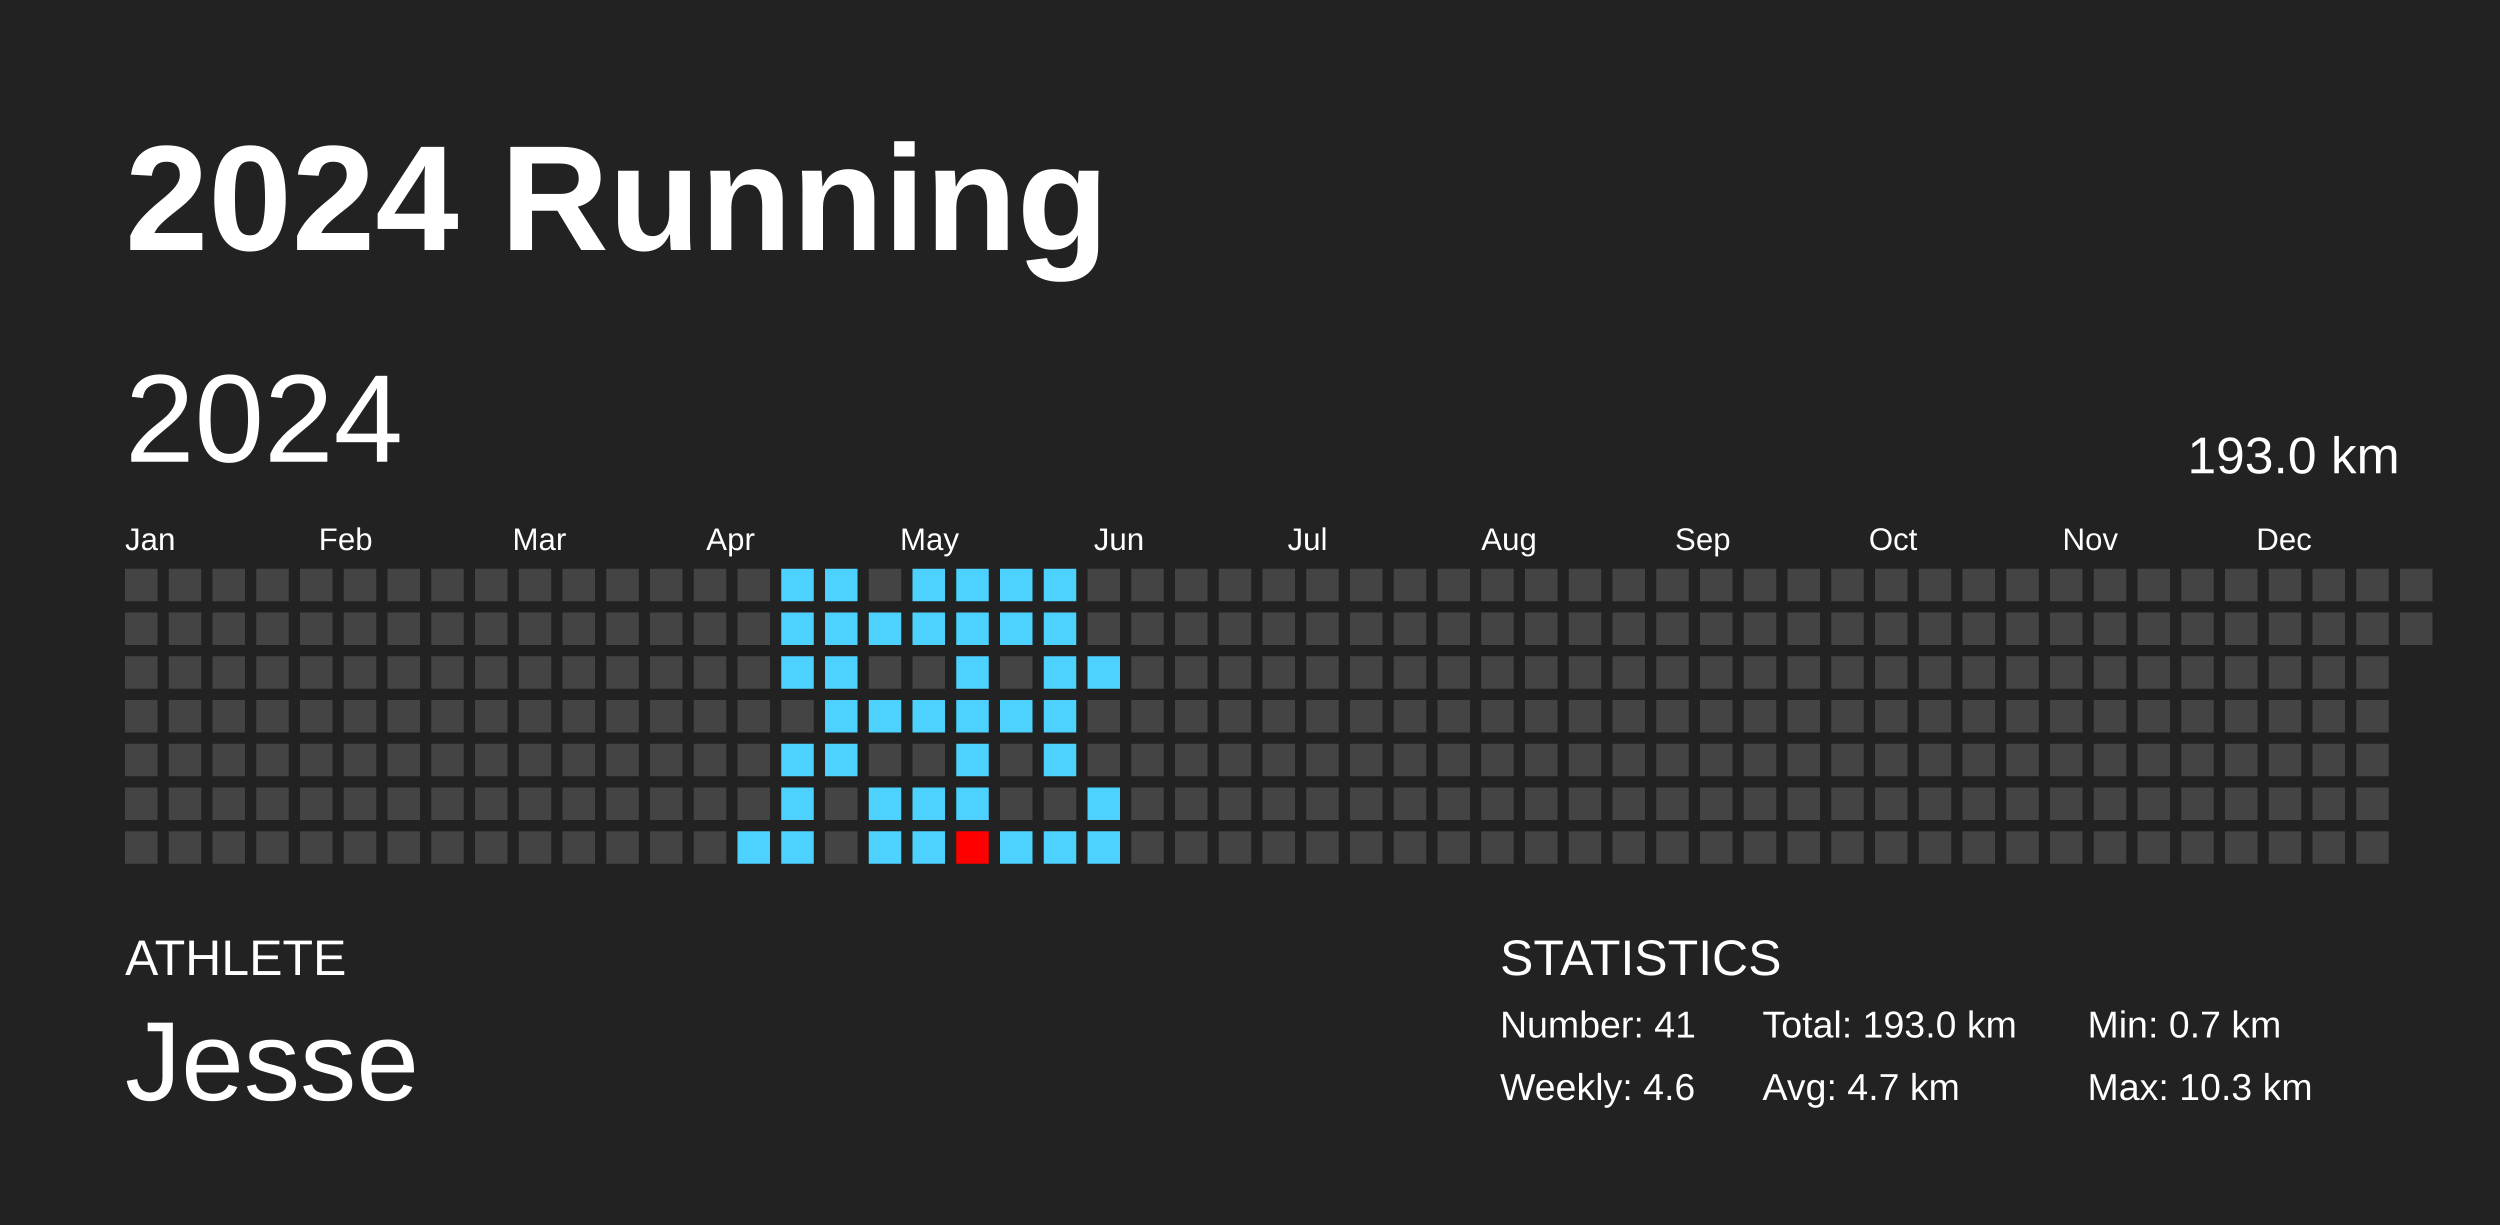
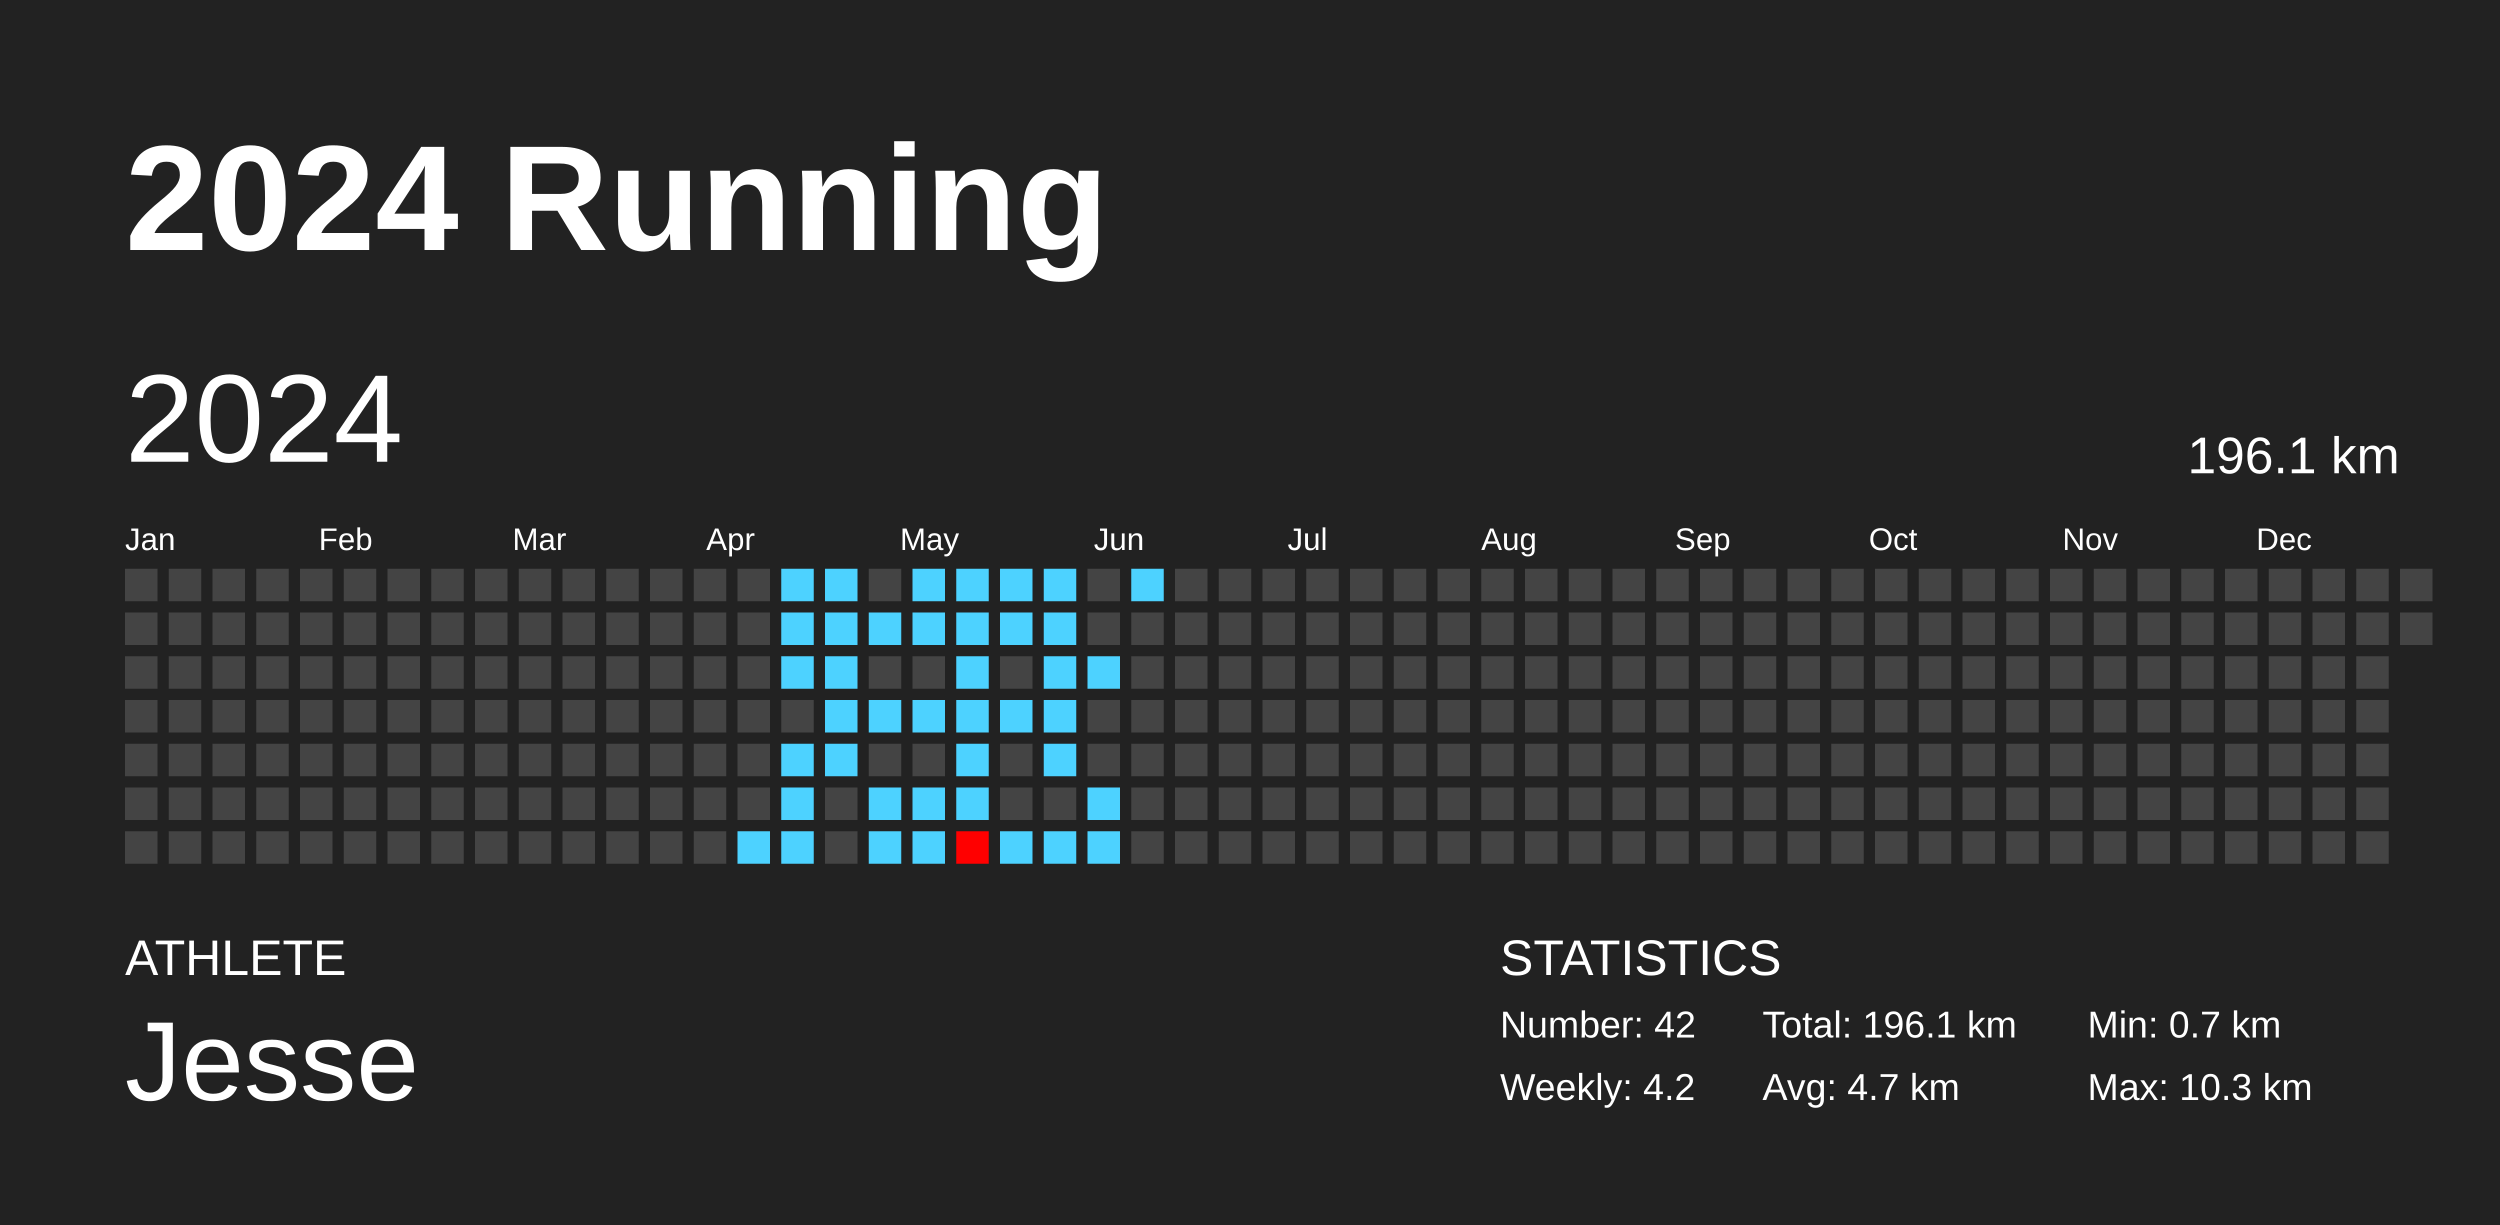
<svg xmlns="http://www.w3.org/2000/svg" baseProfile="full" height="98mm" version="1.1" viewBox="0,0,200,98" width="200mm">
  <defs />
  <rect fill="#222222" height="98" width="200" x="0" y="0" />
  <text fill="#FFFFFF" style="font-size:12px; font-family:Arial; font-weight:bold;" x="10" y="20">2024 Running</text>
  <text fill="#FFFFFF" style="font-size:4px; font-family:Arial" x="10" y="78">ATHLETE</text>
  <text fill="#FFFFFF" style="font-size:9px; font-family:Arial" x="10" y="88">Jesse</text>
  <text fill="#FFFFFF" style="font-size:4px; font-family:Arial" x="120" y="78">STATISTICS</text>
-   <text fill="#FFFFFF" style="font-size:3px; font-family:Arial" x="120" y="83">Number: 41</text>
-   <text fill="#FFFFFF" style="font-size:3px; font-family:Arial" x="120" y="88">Weekly: 4.6</text>
-   <text fill="#FFFFFF" style="font-size:3px; font-family:Arial" x="141" y="83">Total: 193.0 km</text>
+   <text fill="#FFFFFF" style="font-size:3px; font-family:Arial" x="120" y="83">Number: 42</text>
+   <text fill="#FFFFFF" style="font-size:3px; font-family:Arial" x="120" y="88">Weekly: 4.2</text>
+   <text fill="#FFFFFF" style="font-size:3px; font-family:Arial" x="141" y="83">Total: 196.1 km</text>
  <text fill="#FFFFFF" style="font-size:3px; font-family:Arial" x="141" y="88">Avg: 4.7 km</text>
  <text fill="#FFFFFF" style="font-size:3px; font-family:Arial" x="167" y="83">Min: 0.7 km</text>
  <text fill="#FFFFFF" style="font-size:3px; font-family:Arial" x="167" y="88">Max: 10.3 km</text>
  <text dominant-baseline="hanging" fill="#FFFFFF" style="font-size:10.0px; font-family:Arial;" x="10" y="30">2024</text>
-   <text dominant-baseline="hanging" fill="#FFFFFF" style="font-size:4.125px; font-family:Arial;" x="175" y="35">193.0 km</text>
+   <text dominant-baseline="hanging" fill="#FFFFFF" style="font-size:4.125px; font-family:Arial;" x="175" y="35">196.1 km</text>
  <text fill="#FFFFFF" style="font-size:2.5px; font-family:Arial" x="10.0" y="44">Jan</text>
  <text fill="#FFFFFF" style="font-size:2.5px; font-family:Arial" x="25.5" y="44">Feb</text>
  <text fill="#FFFFFF" style="font-size:2.5px; font-family:Arial" x="41.0" y="44">Mar</text>
  <text fill="#FFFFFF" style="font-size:2.5px; font-family:Arial" x="56.5" y="44">Apr</text>
  <text fill="#FFFFFF" style="font-size:2.5px; font-family:Arial" x="72.0" y="44">May</text>
  <text fill="#FFFFFF" style="font-size:2.5px; font-family:Arial" x="87.5" y="44">Jun</text>
  <text fill="#FFFFFF" style="font-size:2.5px; font-family:Arial" x="103.0" y="44">Jul</text>
  <text fill="#FFFFFF" style="font-size:2.5px; font-family:Arial" x="118.5" y="44">Aug</text>
  <text fill="#FFFFFF" style="font-size:2.5px; font-family:Arial" x="134.0" y="44">Sep</text>
  <text fill="#FFFFFF" style="font-size:2.5px; font-family:Arial" x="149.5" y="44">Oct</text>
  <text fill="#FFFFFF" style="font-size:2.5px; font-family:Arial" x="165.0" y="44">Nov</text>
  <text fill="#FFFFFF" style="font-size:2.5px; font-family:Arial" x="180.5" y="44">Dec</text>
  <rect fill="#444444" height="2.6" width="2.6" x="10.0" y="45.5" />
  <rect fill="#444444" height="2.6" width="2.6" x="10.0" y="49.0" />
  <rect fill="#444444" height="2.6" width="2.6" x="10.0" y="52.5" />
  <rect fill="#444444" height="2.6" width="2.6" x="10.0" y="56.0" />
  <rect fill="#444444" height="2.6" width="2.6" x="10.0" y="59.5" />
  <rect fill="#444444" height="2.6" width="2.6" x="10.0" y="63.0" />
  <rect fill="#444444" height="2.6" width="2.6" x="10.0" y="66.5" />
  <rect fill="#444444" height="2.6" width="2.6" x="13.5" y="45.5" />
  <rect fill="#444444" height="2.6" width="2.6" x="13.5" y="49.0" />
  <rect fill="#444444" height="2.6" width="2.6" x="13.5" y="52.5" />
  <rect fill="#444444" height="2.6" width="2.6" x="13.5" y="56.0" />
  <rect fill="#444444" height="2.6" width="2.6" x="13.5" y="59.5" />
  <rect fill="#444444" height="2.6" width="2.6" x="13.5" y="63.0" />
  <rect fill="#444444" height="2.6" width="2.6" x="13.5" y="66.5" />
  <rect fill="#444444" height="2.6" width="2.6" x="17.0" y="45.5" />
  <rect fill="#444444" height="2.6" width="2.6" x="17.0" y="49.0" />
  <rect fill="#444444" height="2.6" width="2.6" x="17.0" y="52.5" />
  <rect fill="#444444" height="2.6" width="2.6" x="17.0" y="56.0" />
  <rect fill="#444444" height="2.6" width="2.6" x="17.0" y="59.5" />
  <rect fill="#444444" height="2.6" width="2.6" x="17.0" y="63.0" />
  <rect fill="#444444" height="2.6" width="2.6" x="17.0" y="66.5" />
  <rect fill="#444444" height="2.6" width="2.6" x="20.5" y="45.5" />
  <rect fill="#444444" height="2.6" width="2.6" x="20.5" y="49.0" />
  <rect fill="#444444" height="2.6" width="2.6" x="20.5" y="52.5" />
  <rect fill="#444444" height="2.6" width="2.6" x="20.5" y="56.0" />
  <rect fill="#444444" height="2.6" width="2.6" x="20.5" y="59.5" />
  <rect fill="#444444" height="2.6" width="2.6" x="20.5" y="63.0" />
  <rect fill="#444444" height="2.6" width="2.6" x="20.5" y="66.5" />
  <rect fill="#444444" height="2.6" width="2.6" x="24.0" y="45.5" />
  <rect fill="#444444" height="2.6" width="2.6" x="24.0" y="49.0" />
  <rect fill="#444444" height="2.6" width="2.6" x="24.0" y="52.5" />
  <rect fill="#444444" height="2.6" width="2.6" x="24.0" y="56.0" />
  <rect fill="#444444" height="2.6" width="2.6" x="24.0" y="59.5" />
  <rect fill="#444444" height="2.6" width="2.6" x="24.0" y="63.0" />
  <rect fill="#444444" height="2.6" width="2.6" x="24.0" y="66.5" />
  <rect fill="#444444" height="2.6" width="2.6" x="27.5" y="45.5" />
  <rect fill="#444444" height="2.6" width="2.6" x="27.5" y="49.0" />
  <rect fill="#444444" height="2.6" width="2.6" x="27.5" y="52.5" />
  <rect fill="#444444" height="2.6" width="2.6" x="27.5" y="56.0" />
  <rect fill="#444444" height="2.6" width="2.6" x="27.5" y="59.5" />
  <rect fill="#444444" height="2.6" width="2.6" x="27.5" y="63.0" />
  <rect fill="#444444" height="2.6" width="2.6" x="27.5" y="66.5" />
  <rect fill="#444444" height="2.6" width="2.6" x="31.0" y="45.5" />
  <rect fill="#444444" height="2.6" width="2.6" x="31.0" y="49.0" />
  <rect fill="#444444" height="2.6" width="2.6" x="31.0" y="52.5" />
  <rect fill="#444444" height="2.6" width="2.6" x="31.0" y="56.0" />
  <rect fill="#444444" height="2.6" width="2.6" x="31.0" y="59.5" />
  <rect fill="#444444" height="2.6" width="2.6" x="31.0" y="63.0" />
  <rect fill="#444444" height="2.6" width="2.6" x="31.0" y="66.5" />
  <rect fill="#444444" height="2.6" width="2.6" x="34.5" y="45.5" />
  <rect fill="#444444" height="2.6" width="2.6" x="34.5" y="49.0" />
  <rect fill="#444444" height="2.6" width="2.6" x="34.5" y="52.5" />
  <rect fill="#444444" height="2.6" width="2.6" x="34.5" y="56.0" />
  <rect fill="#444444" height="2.6" width="2.6" x="34.5" y="59.5" />
  <rect fill="#444444" height="2.6" width="2.6" x="34.5" y="63.0" />
  <rect fill="#444444" height="2.6" width="2.6" x="34.5" y="66.5" />
  <rect fill="#444444" height="2.6" width="2.6" x="38.0" y="45.5" />
  <rect fill="#444444" height="2.6" width="2.6" x="38.0" y="49.0" />
  <rect fill="#444444" height="2.6" width="2.6" x="38.0" y="52.5" />
  <rect fill="#444444" height="2.6" width="2.6" x="38.0" y="56.0" />
  <rect fill="#444444" height="2.6" width="2.6" x="38.0" y="59.5" />
  <rect fill="#444444" height="2.6" width="2.6" x="38.0" y="63.0" />
  <rect fill="#444444" height="2.6" width="2.6" x="38.0" y="66.5" />
  <rect fill="#444444" height="2.6" width="2.6" x="41.5" y="45.5" />
  <rect fill="#444444" height="2.6" width="2.6" x="41.5" y="49.0" />
  <rect fill="#444444" height="2.6" width="2.6" x="41.5" y="52.5" />
  <rect fill="#444444" height="2.6" width="2.6" x="41.5" y="56.0" />
  <rect fill="#444444" height="2.6" width="2.6" x="41.5" y="59.5" />
  <rect fill="#444444" height="2.6" width="2.6" x="41.5" y="63.0" />
  <rect fill="#444444" height="2.6" width="2.6" x="41.5" y="66.5" />
  <rect fill="#444444" height="2.6" width="2.6" x="45.0" y="45.5" />
  <rect fill="#444444" height="2.6" width="2.6" x="45.0" y="49.0" />
  <rect fill="#444444" height="2.6" width="2.6" x="45.0" y="52.5" />
  <rect fill="#444444" height="2.6" width="2.6" x="45.0" y="56.0" />
  <rect fill="#444444" height="2.6" width="2.6" x="45.0" y="59.5" />
  <rect fill="#444444" height="2.6" width="2.6" x="45.0" y="63.0" />
  <rect fill="#444444" height="2.6" width="2.6" x="45.0" y="66.5" />
  <rect fill="#444444" height="2.6" width="2.6" x="48.5" y="45.5" />
  <rect fill="#444444" height="2.6" width="2.6" x="48.5" y="49.0" />
  <rect fill="#444444" height="2.6" width="2.6" x="48.5" y="52.5" />
  <rect fill="#444444" height="2.6" width="2.6" x="48.5" y="56.0" />
  <rect fill="#444444" height="2.6" width="2.6" x="48.5" y="59.5" />
  <rect fill="#444444" height="2.6" width="2.6" x="48.5" y="63.0" />
  <rect fill="#444444" height="2.6" width="2.6" x="48.5" y="66.5" />
  <rect fill="#444444" height="2.6" width="2.6" x="52.0" y="45.5" />
  <rect fill="#444444" height="2.6" width="2.6" x="52.0" y="49.0" />
  <rect fill="#444444" height="2.6" width="2.6" x="52.0" y="52.5" />
  <rect fill="#444444" height="2.6" width="2.6" x="52.0" y="56.0" />
  <rect fill="#444444" height="2.6" width="2.6" x="52.0" y="59.5" />
  <rect fill="#444444" height="2.6" width="2.6" x="52.0" y="63.0" />
  <rect fill="#444444" height="2.6" width="2.6" x="52.0" y="66.5" />
  <rect fill="#444444" height="2.6" width="2.6" x="55.5" y="45.5" />
  <rect fill="#444444" height="2.6" width="2.6" x="55.5" y="49.0" />
  <rect fill="#444444" height="2.6" width="2.6" x="55.5" y="52.5" />
  <rect fill="#444444" height="2.6" width="2.6" x="55.5" y="56.0" />
  <rect fill="#444444" height="2.6" width="2.6" x="55.5" y="59.5" />
  <rect fill="#444444" height="2.6" width="2.6" x="55.5" y="63.0" />
  <rect fill="#444444" height="2.6" width="2.6" x="55.5" y="66.5" />
  <rect fill="#444444" height="2.6" width="2.6" x="59.0" y="45.5" />
  <rect fill="#444444" height="2.6" width="2.6" x="59.0" y="49.0" />
  <rect fill="#444444" height="2.6" width="2.6" x="59.0" y="52.5" />
  <rect fill="#444444" height="2.6" width="2.6" x="59.0" y="56.0" />
  <rect fill="#444444" height="2.6" width="2.6" x="59.0" y="59.5" />
  <rect fill="#444444" height="2.6" width="2.6" x="59.0" y="63.0" />
  <rect fill="#4dd2ff" height="2.6" width="2.6" x="59.0" y="66.5" />
  <rect fill="#4dd2ff" height="2.6" width="2.6" x="62.5" y="45.5" />
  <rect fill="#4dd2ff" height="2.6" width="2.6" x="62.5" y="49.0" />
  <rect fill="#4dd2ff" height="2.6" width="2.6" x="62.5" y="52.5" />
  <rect fill="#444444" height="2.6" width="2.6" x="62.5" y="56.0" />
  <rect fill="#4dd2ff" height="2.6" width="2.6" x="62.5" y="59.5" />
  <rect fill="#4dd2ff" height="2.6" width="2.6" x="62.5" y="63.0" />
  <rect fill="#4dd2ff" height="2.6" width="2.6" x="62.5" y="66.5" />
  <rect fill="#4dd2ff" height="2.6" width="2.6" x="66.0" y="45.5" />
  <rect fill="#4dd2ff" height="2.6" width="2.6" x="66.0" y="49.0" />
  <rect fill="#4dd2ff" height="2.6" width="2.6" x="66.0" y="52.5" />
  <rect fill="#4dd2ff" height="2.6" width="2.6" x="66.0" y="56.0" />
  <rect fill="#4dd2ff" height="2.6" width="2.6" x="66.0" y="59.5" />
  <rect fill="#444444" height="2.6" width="2.6" x="66.0" y="63.0" />
  <rect fill="#444444" height="2.6" width="2.6" x="66.0" y="66.5" />
  <rect fill="#444444" height="2.6" width="2.6" x="69.5" y="45.5" />
  <rect fill="#4dd2ff" height="2.6" width="2.6" x="69.5" y="49.0" />
  <rect fill="#444444" height="2.6" width="2.6" x="69.5" y="52.5" />
  <rect fill="#4dd2ff" height="2.6" width="2.6" x="69.5" y="56.0" />
  <rect fill="#444444" height="2.6" width="2.6" x="69.5" y="59.5" />
  <rect fill="#4dd2ff" height="2.6" width="2.6" x="69.5" y="63.0" />
  <rect fill="#4dd2ff" height="2.6" width="2.6" x="69.5" y="66.5" />
  <rect fill="#4dd2ff" height="2.6" width="2.6" x="73.0" y="45.5" />
  <rect fill="#4dd2ff" height="2.6" width="2.6" x="73.0" y="49.0" />
  <rect fill="#444444" height="2.6" width="2.6" x="73.0" y="52.5" />
  <rect fill="#4dd2ff" height="2.6" width="2.6" x="73.0" y="56.0" />
  <rect fill="#444444" height="2.6" width="2.6" x="73.0" y="59.5" />
  <rect fill="#4dd2ff" height="2.6" width="2.6" x="73.0" y="63.0" />
  <rect fill="#4dd2ff" height="2.6" width="2.6" x="73.0" y="66.5" />
  <rect fill="#4dd2ff" height="2.6" width="2.6" x="76.5" y="45.5" />
  <rect fill="#4dd2ff" height="2.6" width="2.6" x="76.5" y="49.0" />
  <rect fill="#4dd2ff" height="2.6" width="2.6" x="76.5" y="52.5" />
  <rect fill="#4dd2ff" height="2.6" width="2.6" x="76.5" y="56.0" />
  <rect fill="#4dd2ff" height="2.6" width="2.6" x="76.5" y="59.5" />
  <rect fill="#4dd2ff" height="2.6" width="2.6" x="76.5" y="63.0" />
  <rect fill="#ff0000" height="2.6" width="2.6" x="76.5" y="66.5" />
  <rect fill="#4dd2ff" height="2.6" width="2.6" x="80.0" y="45.5" />
  <rect fill="#4dd2ff" height="2.6" width="2.6" x="80.0" y="49.0" />
  <rect fill="#444444" height="2.6" width="2.6" x="80.0" y="52.5" />
  <rect fill="#4dd2ff" height="2.6" width="2.6" x="80.0" y="56.0" />
  <rect fill="#444444" height="2.6" width="2.6" x="80.0" y="59.5" />
  <rect fill="#444444" height="2.6" width="2.6" x="80.0" y="63.0" />
  <rect fill="#4dd2ff" height="2.6" width="2.6" x="80.0" y="66.5" />
  <rect fill="#4dd2ff" height="2.6" width="2.6" x="83.5" y="45.5" />
  <rect fill="#4dd2ff" height="2.6" width="2.6" x="83.5" y="49.0" />
  <rect fill="#4dd2ff" height="2.6" width="2.6" x="83.5" y="52.5" />
  <rect fill="#4dd2ff" height="2.6" width="2.6" x="83.5" y="56.0" />
  <rect fill="#4dd2ff" height="2.6" width="2.6" x="83.5" y="59.5" />
  <rect fill="#444444" height="2.6" width="2.6" x="83.5" y="63.0" />
  <rect fill="#4dd2ff" height="2.6" width="2.6" x="83.5" y="66.5" />
  <rect fill="#444444" height="2.6" width="2.6" x="87.0" y="45.5" />
  <rect fill="#444444" height="2.6" width="2.6" x="87.0" y="49.0" />
  <rect fill="#4dd2ff" height="2.6" width="2.6" x="87.0" y="52.5" />
  <rect fill="#444444" height="2.6" width="2.6" x="87.0" y="56.0" />
  <rect fill="#444444" height="2.6" width="2.6" x="87.0" y="59.5" />
  <rect fill="#4dd2ff" height="2.6" width="2.6" x="87.0" y="63.0" />
  <rect fill="#4dd2ff" height="2.6" width="2.6" x="87.0" y="66.5" />
-   <rect fill="#444444" height="2.6" width="2.6" x="90.5" y="45.5" />
+   <rect fill="#4dd2ff" height="2.6" width="2.6" x="90.5" y="45.5" />
  <rect fill="#444444" height="2.6" width="2.6" x="90.5" y="49.0" />
  <rect fill="#444444" height="2.6" width="2.6" x="90.5" y="52.5" />
  <rect fill="#444444" height="2.6" width="2.6" x="90.5" y="56.0" />
  <rect fill="#444444" height="2.6" width="2.6" x="90.5" y="59.5" />
  <rect fill="#444444" height="2.6" width="2.6" x="90.5" y="63.0" />
  <rect fill="#444444" height="2.6" width="2.6" x="90.5" y="66.5" />
  <rect fill="#444444" height="2.6" width="2.6" x="94.0" y="45.5" />
  <rect fill="#444444" height="2.6" width="2.6" x="94.0" y="49.0" />
  <rect fill="#444444" height="2.6" width="2.6" x="94.0" y="52.5" />
  <rect fill="#444444" height="2.6" width="2.6" x="94.0" y="56.0" />
  <rect fill="#444444" height="2.6" width="2.6" x="94.0" y="59.5" />
  <rect fill="#444444" height="2.6" width="2.6" x="94.0" y="63.0" />
  <rect fill="#444444" height="2.6" width="2.6" x="94.0" y="66.5" />
  <rect fill="#444444" height="2.6" width="2.6" x="97.5" y="45.5" />
  <rect fill="#444444" height="2.6" width="2.6" x="97.5" y="49.0" />
  <rect fill="#444444" height="2.6" width="2.6" x="97.5" y="52.5" />
  <rect fill="#444444" height="2.6" width="2.6" x="97.5" y="56.0" />
  <rect fill="#444444" height="2.6" width="2.6" x="97.5" y="59.5" />
  <rect fill="#444444" height="2.6" width="2.6" x="97.5" y="63.0" />
  <rect fill="#444444" height="2.6" width="2.6" x="97.5" y="66.5" />
  <rect fill="#444444" height="2.6" width="2.6" x="101.0" y="45.5" />
  <rect fill="#444444" height="2.6" width="2.6" x="101.0" y="49.0" />
  <rect fill="#444444" height="2.6" width="2.6" x="101.0" y="52.5" />
  <rect fill="#444444" height="2.6" width="2.6" x="101.0" y="56.0" />
  <rect fill="#444444" height="2.6" width="2.6" x="101.0" y="59.5" />
  <rect fill="#444444" height="2.6" width="2.6" x="101.0" y="63.0" />
  <rect fill="#444444" height="2.6" width="2.6" x="101.0" y="66.5" />
  <rect fill="#444444" height="2.6" width="2.6" x="104.5" y="45.5" />
  <rect fill="#444444" height="2.6" width="2.6" x="104.5" y="49.0" />
  <rect fill="#444444" height="2.6" width="2.6" x="104.5" y="52.5" />
  <rect fill="#444444" height="2.6" width="2.6" x="104.5" y="56.0" />
  <rect fill="#444444" height="2.6" width="2.6" x="104.5" y="59.5" />
  <rect fill="#444444" height="2.6" width="2.6" x="104.5" y="63.0" />
  <rect fill="#444444" height="2.6" width="2.6" x="104.5" y="66.5" />
  <rect fill="#444444" height="2.6" width="2.6" x="108.0" y="45.5" />
  <rect fill="#444444" height="2.6" width="2.6" x="108.0" y="49.0" />
  <rect fill="#444444" height="2.6" width="2.6" x="108.0" y="52.5" />
  <rect fill="#444444" height="2.6" width="2.6" x="108.0" y="56.0" />
  <rect fill="#444444" height="2.6" width="2.6" x="108.0" y="59.5" />
  <rect fill="#444444" height="2.6" width="2.6" x="108.0" y="63.0" />
  <rect fill="#444444" height="2.6" width="2.6" x="108.0" y="66.5" />
  <rect fill="#444444" height="2.6" width="2.6" x="111.5" y="45.5" />
  <rect fill="#444444" height="2.6" width="2.6" x="111.5" y="49.0" />
  <rect fill="#444444" height="2.6" width="2.6" x="111.5" y="52.5" />
  <rect fill="#444444" height="2.6" width="2.6" x="111.5" y="56.0" />
  <rect fill="#444444" height="2.6" width="2.6" x="111.5" y="59.5" />
  <rect fill="#444444" height="2.6" width="2.6" x="111.5" y="63.0" />
  <rect fill="#444444" height="2.6" width="2.6" x="111.5" y="66.5" />
  <rect fill="#444444" height="2.6" width="2.6" x="115.0" y="45.5" />
  <rect fill="#444444" height="2.6" width="2.6" x="115.0" y="49.0" />
  <rect fill="#444444" height="2.6" width="2.6" x="115.0" y="52.5" />
  <rect fill="#444444" height="2.6" width="2.6" x="115.0" y="56.0" />
  <rect fill="#444444" height="2.6" width="2.6" x="115.0" y="59.5" />
  <rect fill="#444444" height="2.6" width="2.6" x="115.0" y="63.0" />
  <rect fill="#444444" height="2.6" width="2.6" x="115.0" y="66.5" />
  <rect fill="#444444" height="2.6" width="2.6" x="118.5" y="45.5" />
  <rect fill="#444444" height="2.6" width="2.6" x="118.5" y="49.0" />
  <rect fill="#444444" height="2.6" width="2.6" x="118.5" y="52.5" />
  <rect fill="#444444" height="2.6" width="2.6" x="118.5" y="56.0" />
  <rect fill="#444444" height="2.6" width="2.6" x="118.5" y="59.5" />
  <rect fill="#444444" height="2.6" width="2.6" x="118.5" y="63.0" />
  <rect fill="#444444" height="2.6" width="2.6" x="118.5" y="66.5" />
  <rect fill="#444444" height="2.6" width="2.6" x="122.0" y="45.5" />
  <rect fill="#444444" height="2.6" width="2.6" x="122.0" y="49.0" />
  <rect fill="#444444" height="2.6" width="2.6" x="122.0" y="52.5" />
  <rect fill="#444444" height="2.6" width="2.6" x="122.0" y="56.0" />
  <rect fill="#444444" height="2.6" width="2.6" x="122.0" y="59.5" />
  <rect fill="#444444" height="2.6" width="2.6" x="122.0" y="63.0" />
  <rect fill="#444444" height="2.6" width="2.6" x="122.0" y="66.5" />
  <rect fill="#444444" height="2.6" width="2.6" x="125.5" y="45.5" />
  <rect fill="#444444" height="2.6" width="2.6" x="125.5" y="49.0" />
  <rect fill="#444444" height="2.6" width="2.6" x="125.5" y="52.5" />
  <rect fill="#444444" height="2.6" width="2.6" x="125.5" y="56.0" />
  <rect fill="#444444" height="2.6" width="2.6" x="125.5" y="59.5" />
  <rect fill="#444444" height="2.6" width="2.6" x="125.5" y="63.0" />
  <rect fill="#444444" height="2.6" width="2.6" x="125.5" y="66.5" />
  <rect fill="#444444" height="2.6" width="2.6" x="129.0" y="45.5" />
  <rect fill="#444444" height="2.6" width="2.6" x="129.0" y="49.0" />
  <rect fill="#444444" height="2.6" width="2.6" x="129.0" y="52.5" />
  <rect fill="#444444" height="2.6" width="2.6" x="129.0" y="56.0" />
  <rect fill="#444444" height="2.6" width="2.6" x="129.0" y="59.5" />
  <rect fill="#444444" height="2.6" width="2.6" x="129.0" y="63.0" />
  <rect fill="#444444" height="2.6" width="2.6" x="129.0" y="66.5" />
  <rect fill="#444444" height="2.6" width="2.6" x="132.5" y="45.5" />
  <rect fill="#444444" height="2.6" width="2.6" x="132.5" y="49.0" />
  <rect fill="#444444" height="2.6" width="2.6" x="132.5" y="52.5" />
  <rect fill="#444444" height="2.6" width="2.6" x="132.5" y="56.0" />
  <rect fill="#444444" height="2.6" width="2.6" x="132.5" y="59.5" />
  <rect fill="#444444" height="2.6" width="2.6" x="132.5" y="63.0" />
  <rect fill="#444444" height="2.6" width="2.6" x="132.5" y="66.5" />
  <rect fill="#444444" height="2.6" width="2.6" x="136.0" y="45.5" />
  <rect fill="#444444" height="2.6" width="2.6" x="136.0" y="49.0" />
  <rect fill="#444444" height="2.6" width="2.6" x="136.0" y="52.5" />
  <rect fill="#444444" height="2.6" width="2.6" x="136.0" y="56.0" />
  <rect fill="#444444" height="2.6" width="2.6" x="136.0" y="59.5" />
  <rect fill="#444444" height="2.6" width="2.6" x="136.0" y="63.0" />
  <rect fill="#444444" height="2.6" width="2.6" x="136.0" y="66.5" />
  <rect fill="#444444" height="2.6" width="2.6" x="139.5" y="45.5" />
  <rect fill="#444444" height="2.6" width="2.6" x="139.5" y="49.0" />
  <rect fill="#444444" height="2.6" width="2.6" x="139.5" y="52.5" />
  <rect fill="#444444" height="2.6" width="2.6" x="139.5" y="56.0" />
  <rect fill="#444444" height="2.6" width="2.6" x="139.5" y="59.5" />
  <rect fill="#444444" height="2.6" width="2.6" x="139.5" y="63.0" />
  <rect fill="#444444" height="2.6" width="2.6" x="139.5" y="66.5" />
  <rect fill="#444444" height="2.6" width="2.6" x="143.0" y="45.5" />
  <rect fill="#444444" height="2.6" width="2.6" x="143.0" y="49.0" />
  <rect fill="#444444" height="2.6" width="2.6" x="143.0" y="52.5" />
  <rect fill="#444444" height="2.6" width="2.6" x="143.0" y="56.0" />
  <rect fill="#444444" height="2.6" width="2.6" x="143.0" y="59.5" />
  <rect fill="#444444" height="2.6" width="2.6" x="143.0" y="63.0" />
  <rect fill="#444444" height="2.6" width="2.6" x="143.0" y="66.5" />
  <rect fill="#444444" height="2.6" width="2.6" x="146.5" y="45.5" />
  <rect fill="#444444" height="2.6" width="2.6" x="146.5" y="49.0" />
  <rect fill="#444444" height="2.6" width="2.6" x="146.5" y="52.5" />
  <rect fill="#444444" height="2.6" width="2.6" x="146.5" y="56.0" />
  <rect fill="#444444" height="2.6" width="2.6" x="146.5" y="59.5" />
  <rect fill="#444444" height="2.6" width="2.6" x="146.5" y="63.0" />
  <rect fill="#444444" height="2.6" width="2.6" x="146.5" y="66.5" />
  <rect fill="#444444" height="2.6" width="2.6" x="150.0" y="45.5" />
  <rect fill="#444444" height="2.6" width="2.6" x="150.0" y="49.0" />
  <rect fill="#444444" height="2.6" width="2.6" x="150.0" y="52.5" />
  <rect fill="#444444" height="2.6" width="2.6" x="150.0" y="56.0" />
  <rect fill="#444444" height="2.6" width="2.6" x="150.0" y="59.5" />
  <rect fill="#444444" height="2.6" width="2.6" x="150.0" y="63.0" />
  <rect fill="#444444" height="2.6" width="2.6" x="150.0" y="66.5" />
  <rect fill="#444444" height="2.6" width="2.6" x="153.5" y="45.5" />
  <rect fill="#444444" height="2.6" width="2.6" x="153.5" y="49.0" />
  <rect fill="#444444" height="2.6" width="2.6" x="153.5" y="52.5" />
  <rect fill="#444444" height="2.6" width="2.6" x="153.5" y="56.0" />
  <rect fill="#444444" height="2.6" width="2.6" x="153.5" y="59.5" />
  <rect fill="#444444" height="2.6" width="2.6" x="153.5" y="63.0" />
  <rect fill="#444444" height="2.6" width="2.6" x="153.5" y="66.5" />
  <rect fill="#444444" height="2.6" width="2.6" x="157.0" y="45.5" />
  <rect fill="#444444" height="2.6" width="2.6" x="157.0" y="49.0" />
  <rect fill="#444444" height="2.6" width="2.6" x="157.0" y="52.5" />
  <rect fill="#444444" height="2.6" width="2.6" x="157.0" y="56.0" />
  <rect fill="#444444" height="2.6" width="2.6" x="157.0" y="59.5" />
  <rect fill="#444444" height="2.6" width="2.6" x="157.0" y="63.0" />
  <rect fill="#444444" height="2.6" width="2.6" x="157.0" y="66.5" />
  <rect fill="#444444" height="2.6" width="2.6" x="160.5" y="45.5" />
  <rect fill="#444444" height="2.6" width="2.6" x="160.5" y="49.0" />
  <rect fill="#444444" height="2.6" width="2.6" x="160.5" y="52.5" />
  <rect fill="#444444" height="2.6" width="2.6" x="160.5" y="56.0" />
  <rect fill="#444444" height="2.6" width="2.6" x="160.5" y="59.5" />
  <rect fill="#444444" height="2.6" width="2.6" x="160.5" y="63.0" />
  <rect fill="#444444" height="2.6" width="2.6" x="160.5" y="66.5" />
  <rect fill="#444444" height="2.6" width="2.6" x="164.0" y="45.5" />
  <rect fill="#444444" height="2.6" width="2.6" x="164.0" y="49.0" />
  <rect fill="#444444" height="2.6" width="2.6" x="164.0" y="52.5" />
  <rect fill="#444444" height="2.6" width="2.6" x="164.0" y="56.0" />
  <rect fill="#444444" height="2.6" width="2.6" x="164.0" y="59.5" />
  <rect fill="#444444" height="2.6" width="2.6" x="164.0" y="63.0" />
  <rect fill="#444444" height="2.6" width="2.6" x="164.0" y="66.5" />
  <rect fill="#444444" height="2.6" width="2.6" x="167.5" y="45.5" />
  <rect fill="#444444" height="2.6" width="2.6" x="167.5" y="49.0" />
  <rect fill="#444444" height="2.6" width="2.6" x="167.5" y="52.5" />
  <rect fill="#444444" height="2.6" width="2.6" x="167.5" y="56.0" />
  <rect fill="#444444" height="2.6" width="2.6" x="167.5" y="59.5" />
  <rect fill="#444444" height="2.6" width="2.6" x="167.5" y="63.0" />
  <rect fill="#444444" height="2.6" width="2.6" x="167.5" y="66.5" />
  <rect fill="#444444" height="2.6" width="2.6" x="171.0" y="45.5" />
  <rect fill="#444444" height="2.6" width="2.6" x="171.0" y="49.0" />
  <rect fill="#444444" height="2.6" width="2.6" x="171.0" y="52.5" />
  <rect fill="#444444" height="2.6" width="2.6" x="171.0" y="56.0" />
  <rect fill="#444444" height="2.6" width="2.6" x="171.0" y="59.5" />
  <rect fill="#444444" height="2.6" width="2.6" x="171.0" y="63.0" />
  <rect fill="#444444" height="2.6" width="2.6" x="171.0" y="66.5" />
  <rect fill="#444444" height="2.6" width="2.6" x="174.5" y="45.5" />
  <rect fill="#444444" height="2.6" width="2.6" x="174.5" y="49.0" />
  <rect fill="#444444" height="2.6" width="2.6" x="174.5" y="52.5" />
  <rect fill="#444444" height="2.6" width="2.6" x="174.5" y="56.0" />
  <rect fill="#444444" height="2.6" width="2.6" x="174.5" y="59.5" />
  <rect fill="#444444" height="2.6" width="2.6" x="174.5" y="63.0" />
  <rect fill="#444444" height="2.6" width="2.6" x="174.5" y="66.5" />
  <rect fill="#444444" height="2.6" width="2.6" x="178.0" y="45.5" />
  <rect fill="#444444" height="2.6" width="2.6" x="178.0" y="49.0" />
  <rect fill="#444444" height="2.6" width="2.6" x="178.0" y="52.5" />
  <rect fill="#444444" height="2.6" width="2.6" x="178.0" y="56.0" />
  <rect fill="#444444" height="2.6" width="2.6" x="178.0" y="59.5" />
  <rect fill="#444444" height="2.6" width="2.6" x="178.0" y="63.0" />
  <rect fill="#444444" height="2.6" width="2.6" x="178.0" y="66.5" />
  <rect fill="#444444" height="2.6" width="2.6" x="181.5" y="45.5" />
  <rect fill="#444444" height="2.6" width="2.6" x="181.5" y="49.0" />
  <rect fill="#444444" height="2.6" width="2.6" x="181.5" y="52.5" />
  <rect fill="#444444" height="2.6" width="2.6" x="181.5" y="56.0" />
  <rect fill="#444444" height="2.6" width="2.6" x="181.5" y="59.5" />
  <rect fill="#444444" height="2.6" width="2.6" x="181.5" y="63.0" />
  <rect fill="#444444" height="2.6" width="2.6" x="181.5" y="66.5" />
  <rect fill="#444444" height="2.6" width="2.6" x="185.0" y="45.5" />
  <rect fill="#444444" height="2.6" width="2.6" x="185.0" y="49.0" />
  <rect fill="#444444" height="2.6" width="2.6" x="185.0" y="52.5" />
  <rect fill="#444444" height="2.6" width="2.6" x="185.0" y="56.0" />
  <rect fill="#444444" height="2.6" width="2.6" x="185.0" y="59.5" />
  <rect fill="#444444" height="2.6" width="2.6" x="185.0" y="63.0" />
  <rect fill="#444444" height="2.6" width="2.6" x="185.0" y="66.5" />
  <rect fill="#444444" height="2.6" width="2.6" x="188.5" y="45.5" />
  <rect fill="#444444" height="2.6" width="2.6" x="188.5" y="49.0" />
  <rect fill="#444444" height="2.6" width="2.6" x="188.5" y="52.5" />
  <rect fill="#444444" height="2.6" width="2.6" x="188.5" y="56.0" />
  <rect fill="#444444" height="2.6" width="2.6" x="188.5" y="59.5" />
  <rect fill="#444444" height="2.6" width="2.6" x="188.5" y="63.0" />
  <rect fill="#444444" height="2.6" width="2.6" x="188.5" y="66.5" />
  <rect fill="#444444" height="2.6" width="2.6" x="192.0" y="45.5" />
  <rect fill="#444444" height="2.6" width="2.6" x="192.0" y="49.0" />
</svg>
